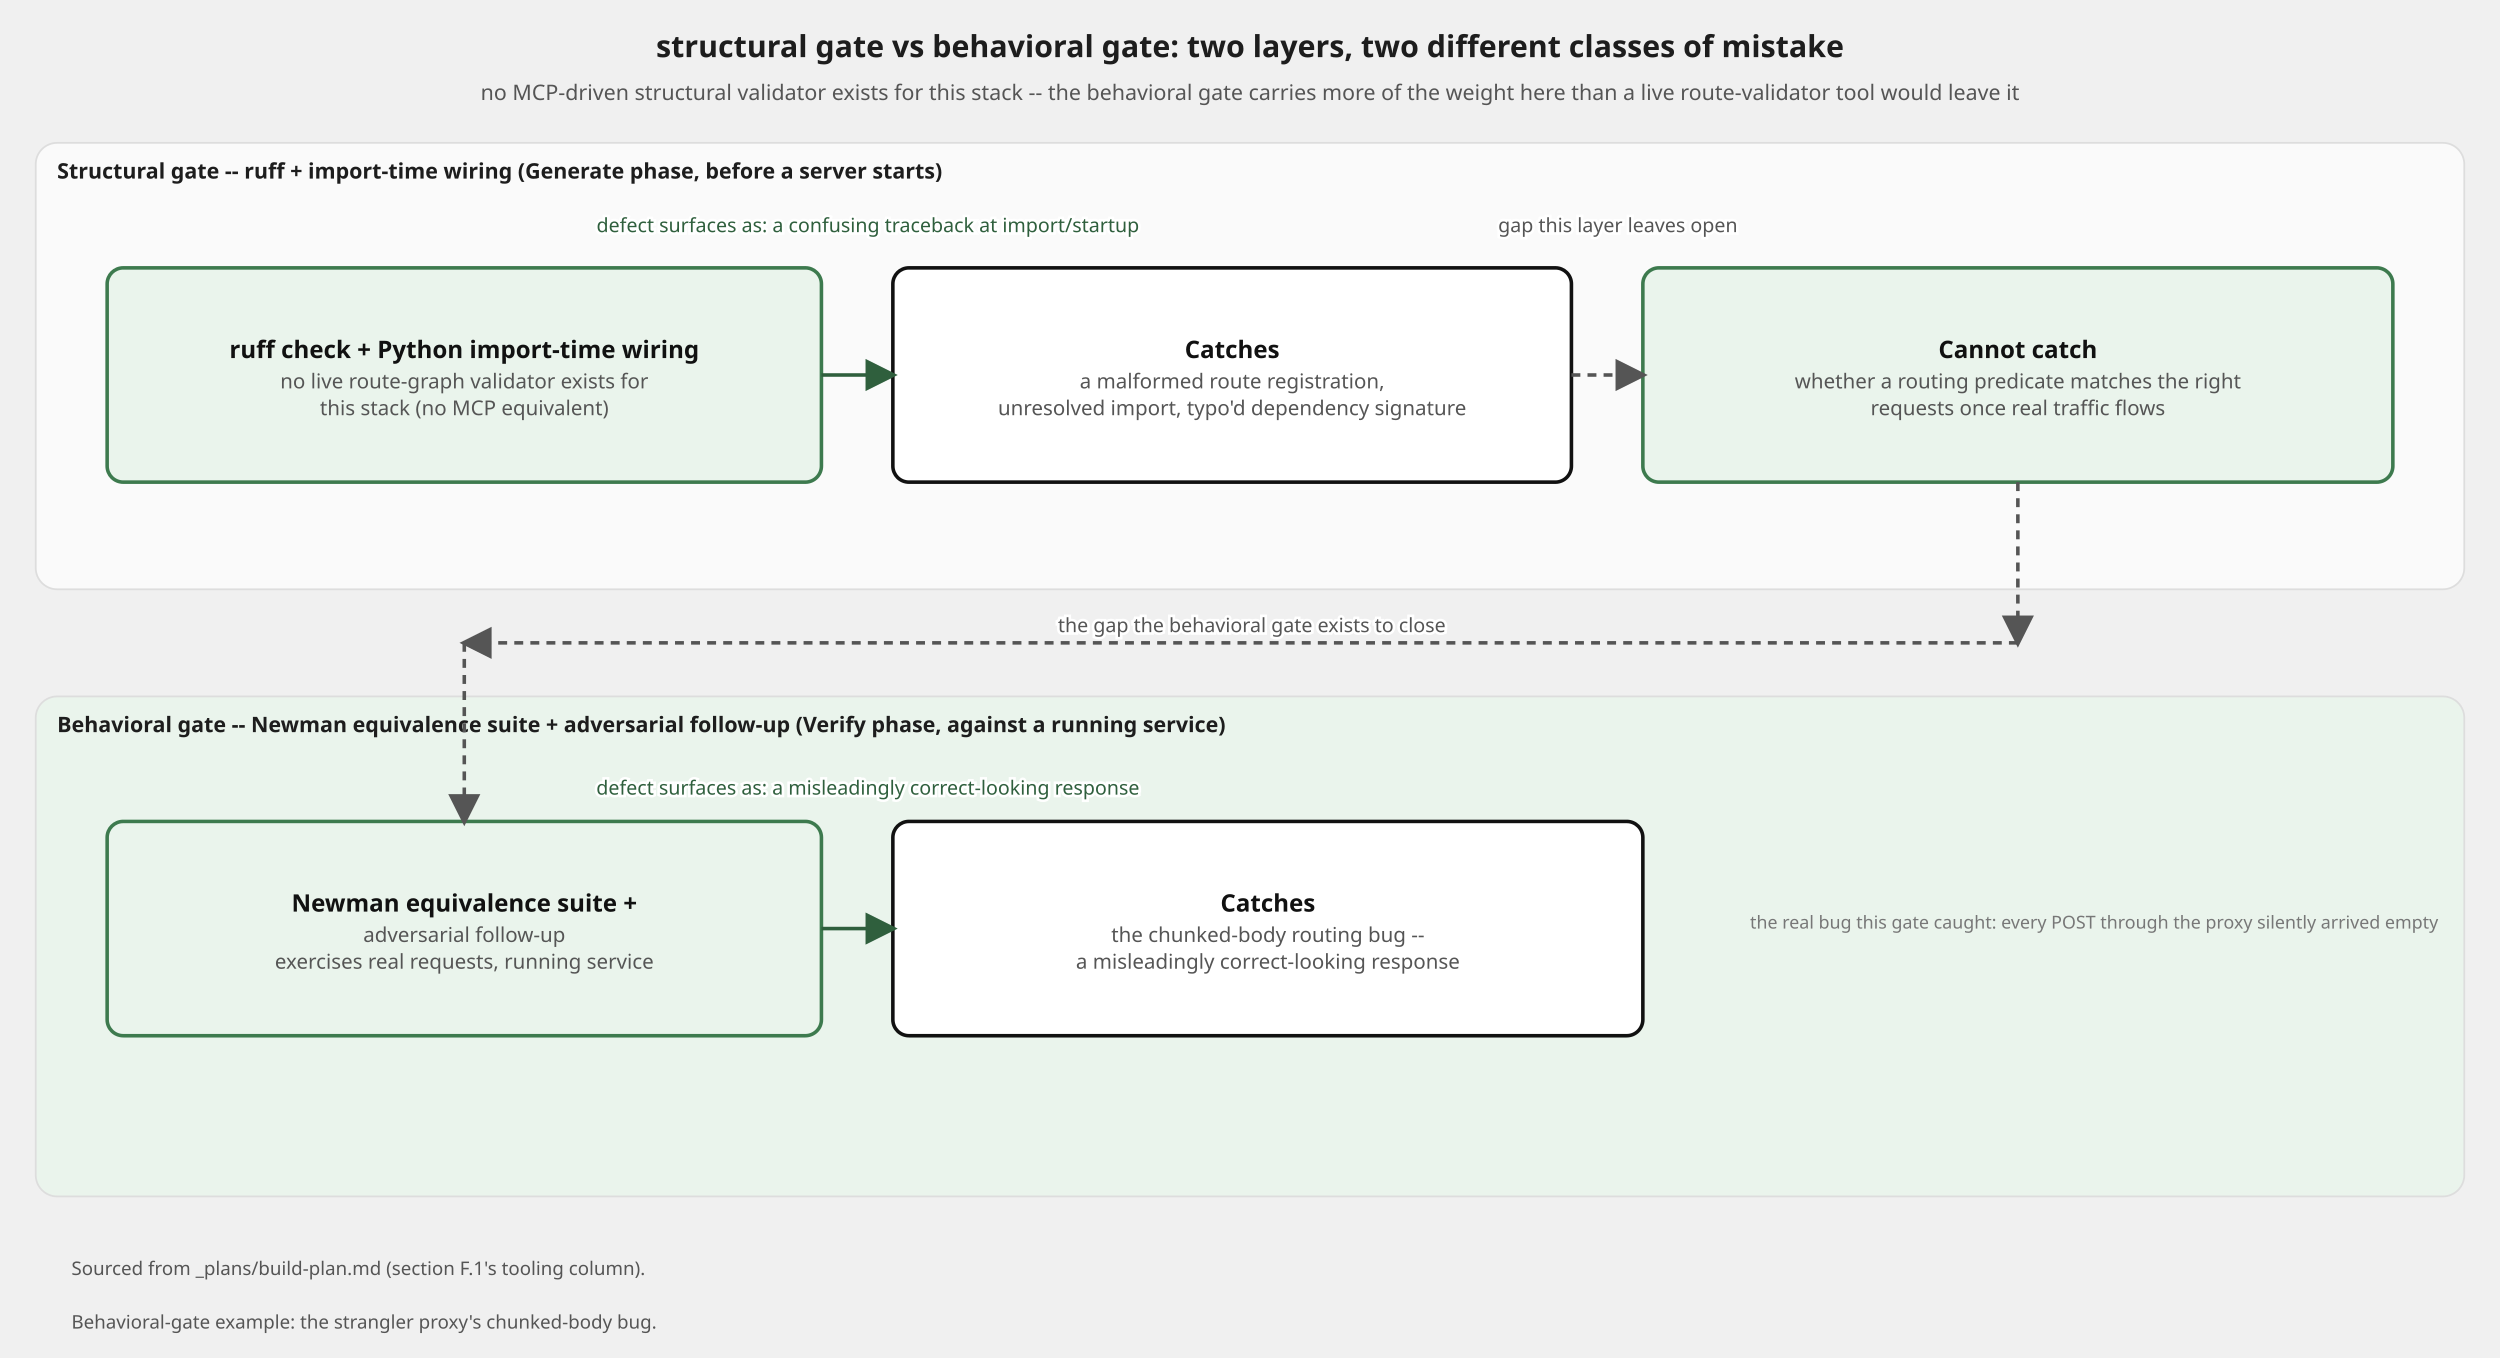
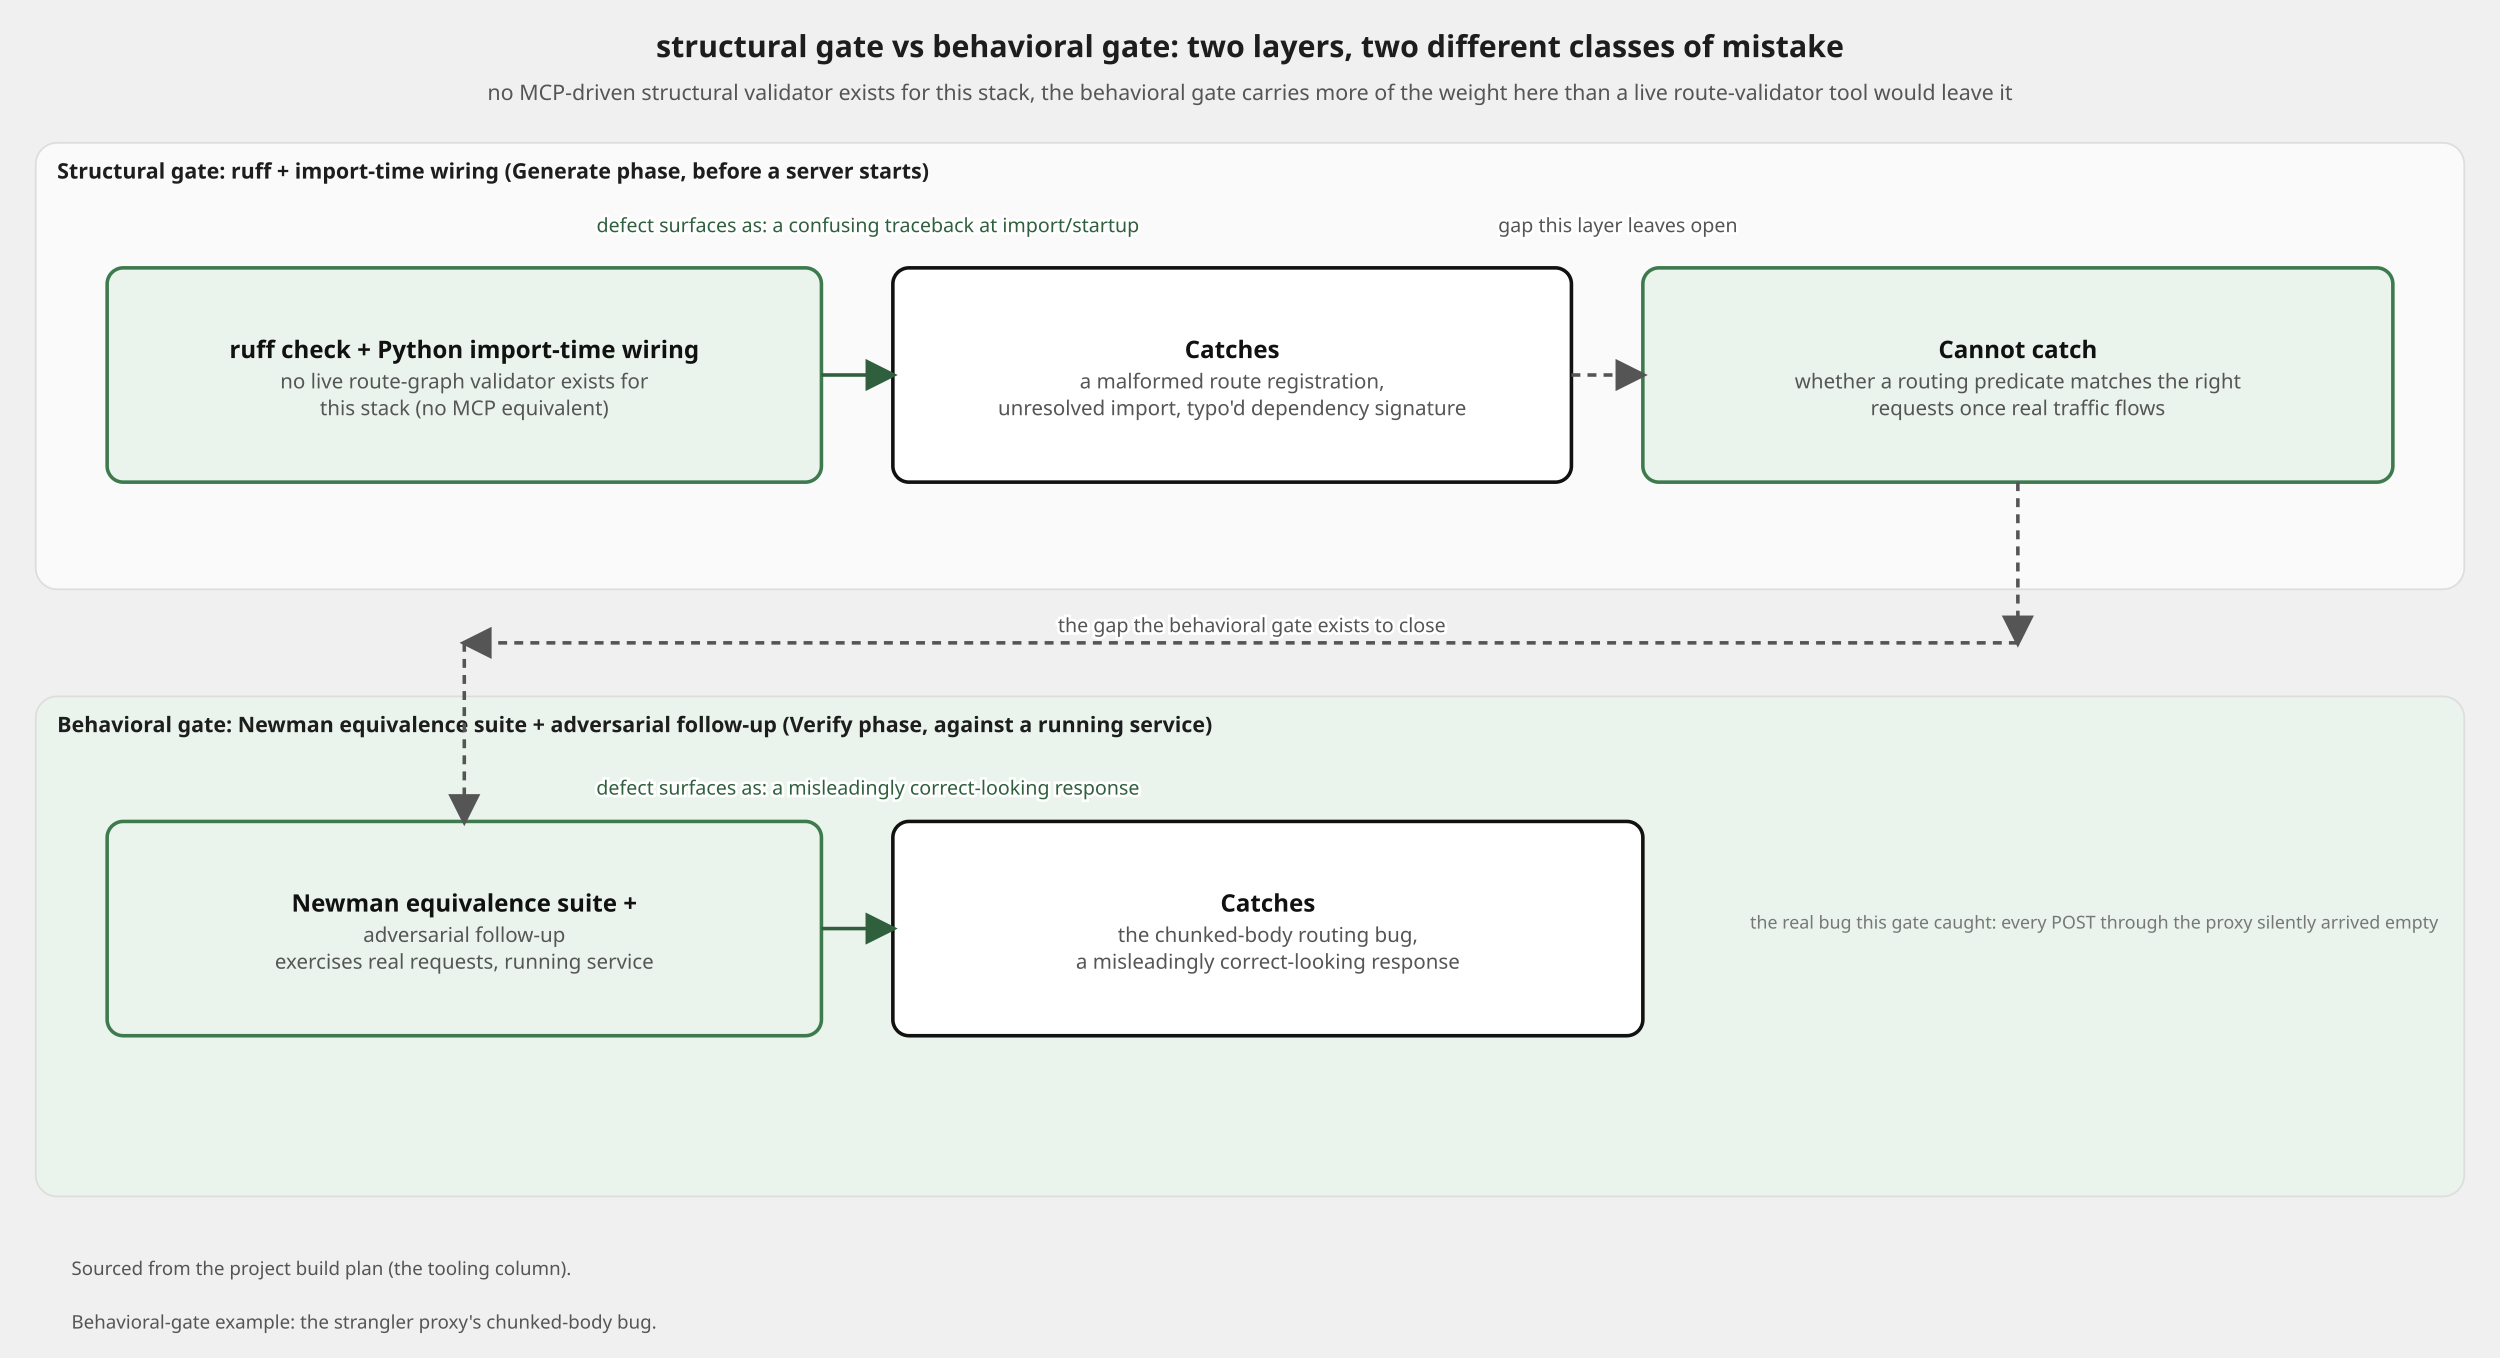
<svg xmlns="http://www.w3.org/2000/svg" viewBox="0 0 1400 760" font-family="'Red Hat Text', system-ui, sans-serif" role="img">
  <defs>
    <marker id="a" viewBox="0 0 10 10" refX="8.5" refY="5" markerWidth="9" markerHeight="9" orient="auto-start-reverse">
      <path d="M0,0 L10,5 L0,10 z" fill="#555" />
    </marker>
    <marker id="am" viewBox="0 0 10 10" refX="8.5" refY="5" markerWidth="9" markerHeight="9" orient="auto-start-reverse">
      <path d="M0,0 L10,5 L0,10 z" fill="#2f5f3d" />
    </marker>
  </defs>
  <rect x="20" y="80" width="1360" height="250" rx="12" fill="#fafafa" stroke="#ddd" />
-   <text x="32" y="100" font-size="12" font-weight="700" fill="#1d1d1d">Structural gate -- ruff + import-time wiring (Generate phase, before a server starts)</text>
+   <text x="32" y="100" font-size="12" font-weight="700" fill="#1d1d1d">Structural gate: ruff + import-time wiring (Generate phase, before a server starts)</text>
  <rect x="20" y="390" width="1360" height="280" rx="12" fill="#eaf4ec" stroke="#ddd" />
-   <text x="32" y="410" font-size="12" font-weight="700" fill="#1d1d1d">Behavioral gate -- Newman equivalence suite + adversarial follow-up (Verify phase, against a running service)</text>
+   <text x="32" y="410" font-size="12" font-weight="700" fill="#1d1d1d">Behavioral gate: Newman equivalence suite + adversarial follow-up (Verify phase, against a running service)</text>
  <rect x="60" y="150" width="400" height="120" rx="9" fill="#eaf4ec" stroke="#3d7a4e" stroke-width="2" />
  <text x="260.0" y="200.5" font-size="13.5" font-weight="700" fill="#111111" text-anchor="middle">ruff check + Python import-time wiring</text>
  <text x="260.0" y="217.5" font-size="11.5" fill="#555555" text-anchor="middle">no live route-graph validator exists for</text>
  <text x="260.0" y="232.5" font-size="11.5" fill="#555555" text-anchor="middle">this stack (no MCP equivalent)</text>
  <rect x="500" y="150" width="380" height="120" rx="9" fill="#ffffff" stroke="#111111" stroke-width="2" />
  <text x="690.0" y="200.5" font-size="13.5" font-weight="700" fill="#111111" text-anchor="middle">Catches</text>
  <text x="690.0" y="217.5" font-size="11.5" fill="#555555" text-anchor="middle">a malformed route registration,</text>
  <text x="690.0" y="232.5" font-size="11.5" fill="#555555" text-anchor="middle">unresolved import, typo'd dependency signature</text>
  <rect x="920" y="150" width="420" height="120" rx="9" fill="#eaf4ec" stroke="#3d7a4e" stroke-width="2" />
  <text x="1130.0" y="200.5" font-size="13.5" font-weight="700" fill="#111111" text-anchor="middle">Cannot catch</text>
  <text x="1130.0" y="217.5" font-size="11.5" fill="#555555" text-anchor="middle">whether a routing predicate matches the right</text>
  <text x="1130.0" y="232.5" font-size="11.5" fill="#555555" text-anchor="middle">requests once real traffic flows</text>
  <rect x="60" y="460" width="400" height="120" rx="9" fill="#eaf4ec" stroke="#3d7a4e" stroke-width="2" />
  <text x="260.0" y="510.5" font-size="13.5" font-weight="700" fill="#111111" text-anchor="middle">Newman equivalence suite +</text>
  <text x="260.0" y="527.5" font-size="11.5" fill="#555555" text-anchor="middle">adversarial follow-up</text>
  <text x="260.0" y="542.5" font-size="11.5" fill="#555555" text-anchor="middle">exercises real requests, running service</text>
  <rect x="500" y="460" width="420" height="120" rx="9" fill="#ffffff" stroke="#111111" stroke-width="2" />
  <text x="710.0" y="510.5" font-size="13.5" font-weight="700" fill="#111111" text-anchor="middle">Catches</text>
-   <text x="710.0" y="527.5" font-size="11.5" fill="#555555" text-anchor="middle">the chunked-body routing bug --</text>
+   <text x="710.0" y="527.5" font-size="11.5" fill="#555555" text-anchor="middle">the chunked-body routing bug,</text>
  <text x="710.0" y="542.5" font-size="11.5" fill="#555555" text-anchor="middle">a misleadingly correct-looking response</text>
  <path d="M460.0,210.0 L500.0,210.0" fill="none" stroke="#2f5f3d" stroke-width="2" marker-end="url(#am)" />
  <text x="486.0" y="130.0" font-size="11" fill="#ffffff" stroke="#ffffff" stroke-width="3" paint-order="stroke" text-anchor="middle">defect surfaces as: a confusing traceback at import/startup</text>
  <text x="486.0" y="130.0" font-size="11" fill="#2f5f3d" text-anchor="middle">defect surfaces as: a confusing traceback at import/startup</text>
  <path d="M880.0,210.0 L920.0,210.0" fill="none" stroke="#555" stroke-width="2" stroke-dasharray="5 4" marker-end="url(#a)" />
  <text x="906.0" y="130.0" font-size="11" fill="#ffffff" stroke="#ffffff" stroke-width="3" paint-order="stroke" text-anchor="middle">gap this layer leaves open</text>
  <text x="906.0" y="130.0" font-size="11" fill="#555" text-anchor="middle">gap this layer leaves open</text>
  <path d="M460.0,520.0 L500.0,520.0" fill="none" stroke="#2f5f3d" stroke-width="2" marker-end="url(#am)" />
  <text x="486.0" y="445.0" font-size="11" fill="#ffffff" stroke="#ffffff" stroke-width="3" paint-order="stroke" text-anchor="middle">defect surfaces as: a misleadingly correct-looking response</text>
  <text x="486.0" y="445.0" font-size="11" fill="#2f5f3d" text-anchor="middle">defect surfaces as: a misleadingly correct-looking response</text>
  <path d="M1130.0,270 L1130.0,360" fill="none" stroke="#555" stroke-width="2" stroke-dasharray="5 4" marker-end="url(#a)" />
  <path d="M1130.0,360 L260.0,360" fill="none" stroke="#555" stroke-width="2" stroke-dasharray="5 4" marker-end="url(#a)" />
  <text x="701.0" y="354.0" font-size="11" fill="#ffffff" stroke="#ffffff" stroke-width="3" paint-order="stroke" text-anchor="middle">the gap the behavioral gate exists to close</text>
  <text x="701.0" y="354.0" font-size="11" fill="#555" text-anchor="middle">the gap the behavioral gate exists to close</text>
  <path d="M260.0,360 L260.0,460" fill="none" stroke="#555" stroke-width="2" stroke-dasharray="5 4" marker-end="url(#a)" />
  <text x="700.0" y="32" font-size="17" fill="#1d1d1d" text-anchor="middle" font-weight="700">structural gate vs behavioral gate: two layers, two different classes of mistake</text>
-   <text x="700.0" y="56" font-size="12" fill="#555555" text-anchor="middle">no MCP-driven structural validator exists for this stack -- the behavioral gate carries more of the weight here than a live route-validator tool would leave it</text>
+   <text x="700.0" y="56" font-size="12" fill="#555555" text-anchor="middle">no MCP-driven structural validator exists for this stack, the behavioral gate carries more of the weight here than a live route-validator tool would leave it</text>
  <text x="980" y="520" font-size="10" fill="#777777" text-anchor="start">the real bug this gate caught: every POST through the proxy silently arrived empty</text>
-   <text x="40" y="714" font-size="10.5" fill="#555555" text-anchor="start">Sourced from _plans/build-plan.md (section F.1's tooling column).</text>
+   <text x="40" y="714" font-size="10.5" fill="#555555" text-anchor="start">Sourced from the project build plan (the tooling column).</text>
  <text x="40" y="744" font-size="10.5" fill="#555555" text-anchor="start">Behavioral-gate example: the strangler proxy's chunked-body bug.</text>
</svg>
